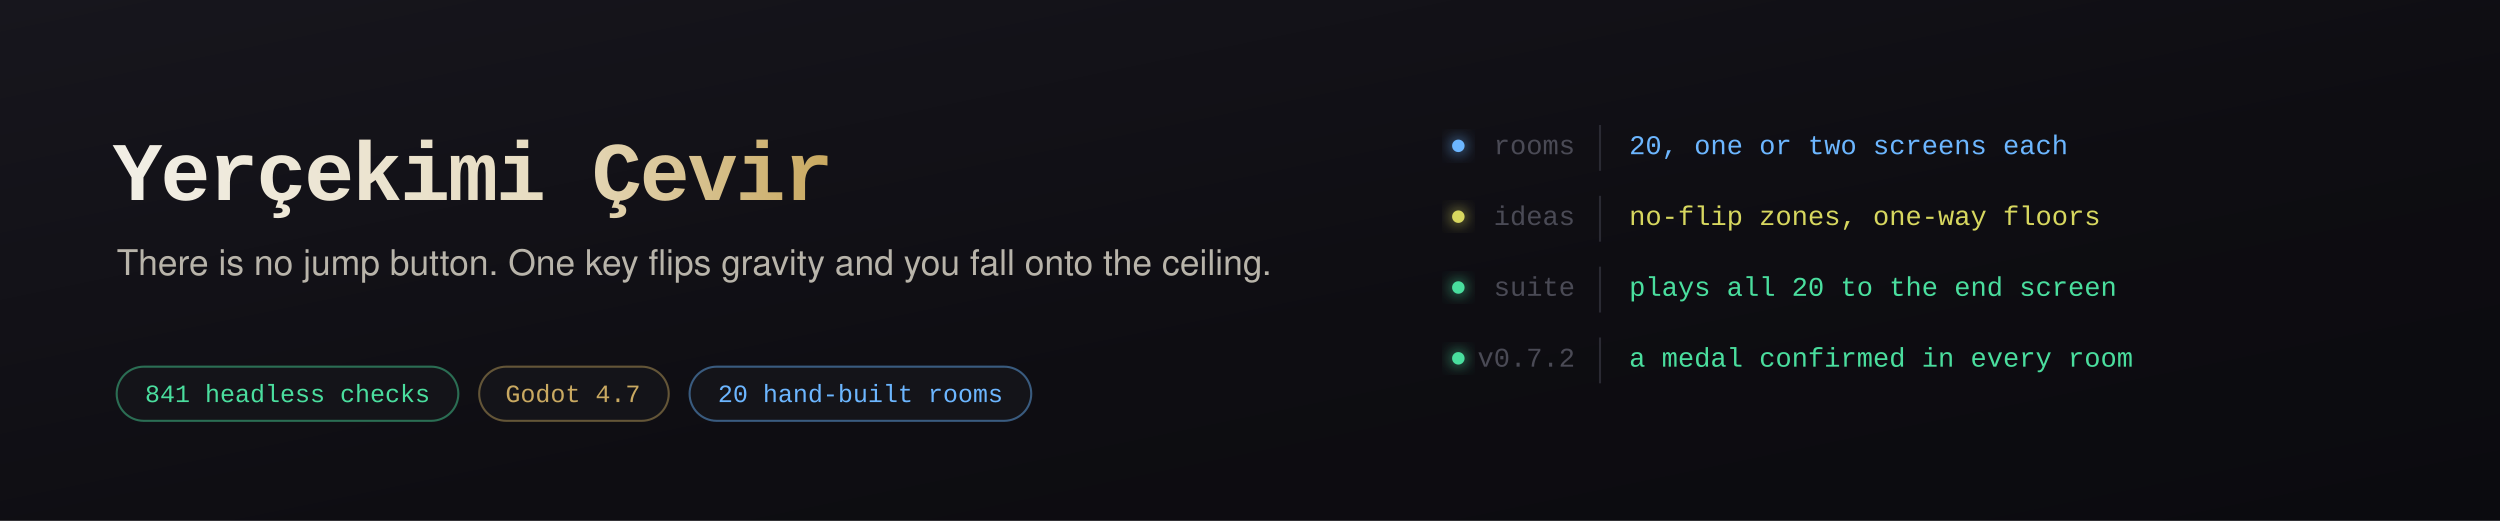
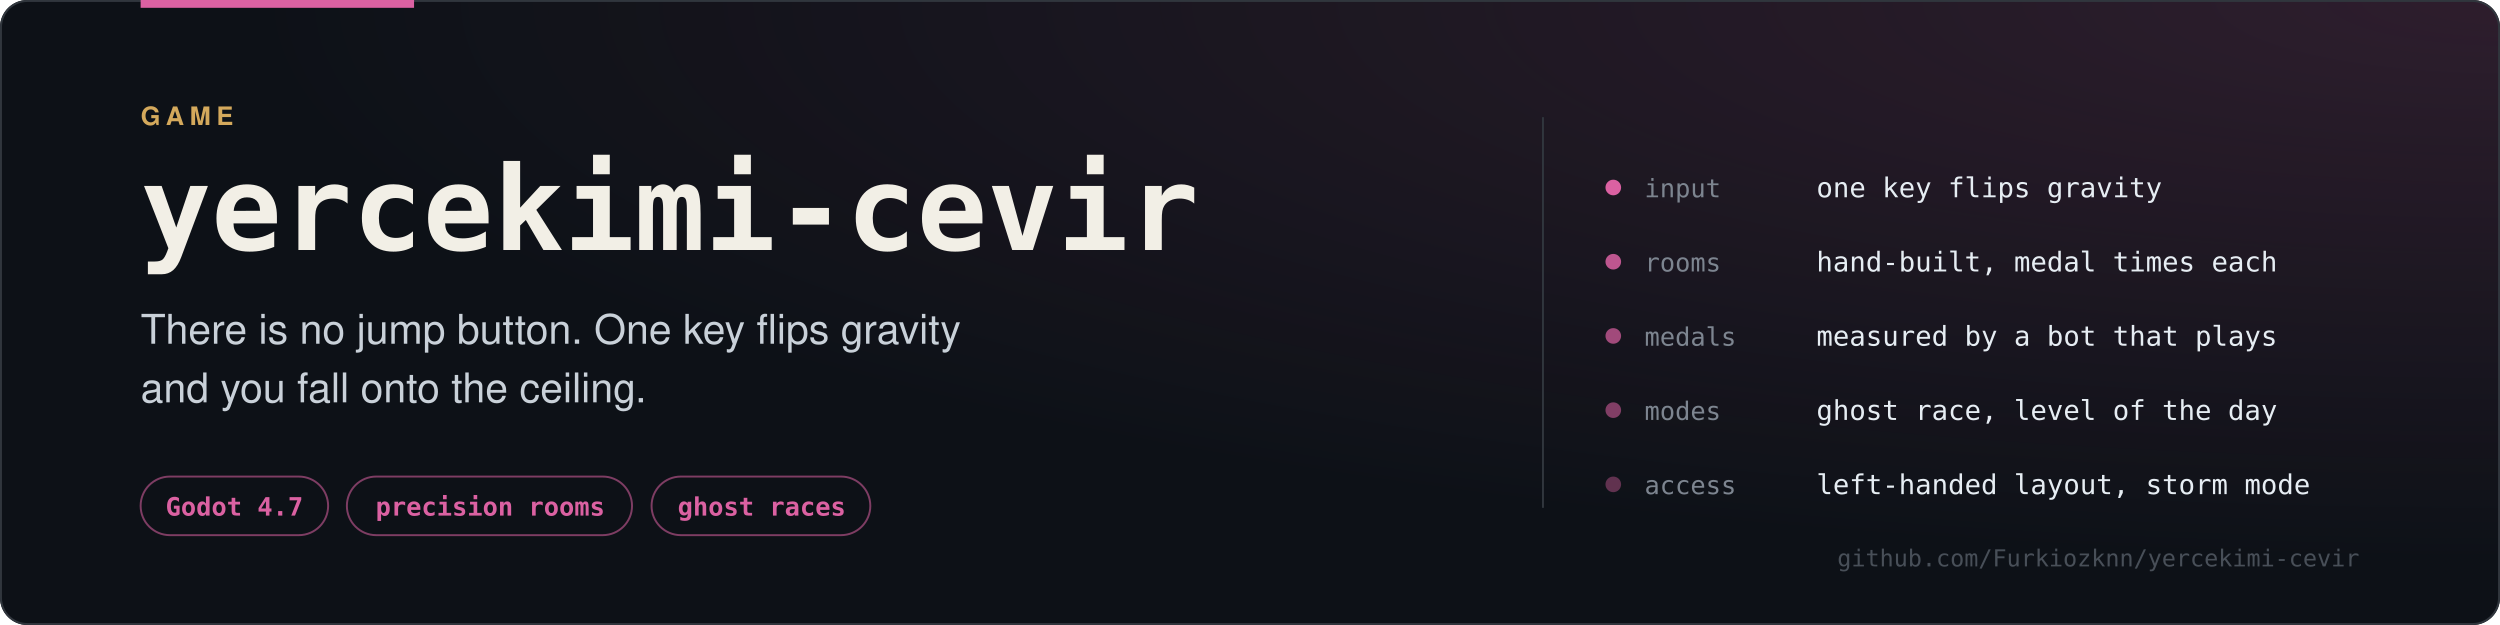
- <svg xmlns="http://www.w3.org/2000/svg" viewBox="0 0 1200 250" width="1200" height="250" role="img" aria-label="Yercekimi Cevir - a precision platformer where one key flips gravity, 20 rooms, Godot 4">
+ <svg xmlns="http://www.w3.org/2000/svg" width="1280" height="320" viewBox="0 0 1280 320" role="img" aria-labelledby="t d">
  <defs>
-     <linearGradient id="bg" x1="0%" y1="0%" x2="100%" y2="100%">
-       <stop offset="0%" stop-color="#17161d" />
-       <stop offset="58%" stop-color="#0e0d12" />
-       <stop offset="100%" stop-color="#0b0b0f" />
-     </linearGradient>
-     <linearGradient id="name" x1="0%" y1="0%" x2="100%" y2="0%">
-       <stop offset="0%" stop-color="#f2efe6" />
-       <stop offset="62%" stop-color="#e7dcc0" />
-       <stop offset="100%" stop-color="#c9a961" />
-     </linearGradient>
-     <linearGradient id="hair" x1="0%" y1="0%" x2="100%" y2="0%">
-       <stop offset="0%" stop-color="#c9a961" stop-opacity="0.5" />
-       <stop offset="100%" stop-color="#c9a961" stop-opacity="0" />
-     </linearGradient>
-     <filter id="glow" x="-80%" y="-80%" width="260%" height="260%">
-       <feGaussianBlur stdDeviation="3.5" result="b" />
-       <feMerge>
-         <feMergeNode in="b" />
-         <feMergeNode in="SourceGraphic" />
-       </feMerge>
-     </filter>
+     <radialGradient id="g" cx="1" cy="0" r="0.9">
+       <stop offset="0" stop-color="#db61a2" stop-opacity=".16" />
+       <stop offset="1" stop-color="#db61a2" stop-opacity="0" />
+     </radialGradient>
+     <style>.u{font:700 13px/1 -apple-system,BlinkMacSystemFont,'Segoe UI',Helvetica,Arial,'DejaVu Sans',sans-serif;letter-spacing:.22em;fill:#d4a95c}.n{font:700 60px/1 ui-monospace,SFMono-Regular,'SF Mono',Menlo,Consolas,'DejaVu Sans Mono',monospace;fill:#f2efe6}
+ .p{font:400 21px/1 -apple-system,BlinkMacSystemFont,'Segoe UI',Helvetica,Arial,'DejaVu Sans',sans-serif;fill:#c9d1d9}.c{fill:none;stroke:#db61a2;stroke-opacity:.55}.ct{font:600 13px/1 ui-monospace,SFMono-Regular,'SF Mono',Menlo,Consolas,'DejaVu Sans Mono',monospace;fill:#db61a2}
+ .k{font:400 13px/1 ui-monospace,SFMono-Regular,'SF Mono',Menlo,Consolas,'DejaVu Sans Mono',monospace;fill:#7d8590}.d{font:500 14px/1 ui-monospace,SFMono-Regular,'SF Mono',Menlo,Consolas,'DejaVu Sans Mono',monospace;fill:#e6edf3}.f{font:400 12px/1 ui-monospace,SFMono-Regular,'SF Mono',Menlo,Consolas,'DejaVu Sans Mono',monospace;fill:#484f58}</style>
  </defs>
-   <rect width="1200" height="250" fill="url(#bg)" />
-   <text x="54" y="96" font-family="'Cascadia Code','JetBrains Mono','SFMono-Regular',Consolas,'Liberation Mono',Menlo,monospace" font-weight="700" font-size="40" fill="url(#name)" letter-spacing="-1">Yerçekimi Çevir</text>
-   <text x="56" y="132" font-family="'Segoe UI',Verdana,Helvetica,sans-serif" font-size="17" fill="#c7c2b6" opacity="0.92">There is no jump button. One key flips gravity and you fall onto the ceiling.</text>
-   <line x1="56" y1="152" x2="330" y2="152" stroke="url(#hair)" stroke-width="1.5" />
-   <rect x="56" y="176" width="164" height="26" rx="13" fill="#141419" stroke="#4ade9e" stroke-opacity="0.45" />
-   <text x="138" y="193" text-anchor="middle" font-family="'Cascadia Code','JetBrains Mono','SFMono-Regular',Consolas,'Liberation Mono',Menlo,monospace" font-size="12" fill="#4ade9e">841 headless checks</text>
-   <rect x="230" y="176" width="91" height="26" rx="13" fill="#141419" stroke="#c9a961" stroke-opacity="0.45" />
-   <text x="275" y="193" text-anchor="middle" font-family="'Cascadia Code','JetBrains Mono','SFMono-Regular',Consolas,'Liberation Mono',Menlo,monospace" font-size="12" fill="#c9a961">Godot 4.7</text>
-   <rect x="331" y="176" width="164" height="26" rx="13" fill="#141419" stroke="#6cb6ff" stroke-opacity="0.45" />
-   <text x="413" y="193" text-anchor="middle" font-family="'Cascadia Code','JetBrains Mono','SFMono-Regular',Consolas,'Liberation Mono',Menlo,monospace" font-size="12" fill="#6cb6ff">20 hand-built rooms</text>
-   <text x="756" y="74" font-family="'Cascadia Code','JetBrains Mono','SFMono-Regular',Consolas,'Liberation Mono',Menlo,monospace" font-size="13" fill="#4a4a55" text-anchor="end">rooms</text>
-   <line x1="768" y1="60" x2="768" y2="82" stroke="#2a2a33" />
-   <text x="782" y="74" font-family="'Cascadia Code','JetBrains Mono','SFMono-Regular',Consolas,'Liberation Mono',Menlo,monospace" font-size="13" fill="#6cb6ff">20, one or two screens each</text>
-   <circle cx="700" cy="70" r="3" fill="#6cb6ff" filter="url(#glow)" />
-   <text x="756" y="108" font-family="'Cascadia Code','JetBrains Mono','SFMono-Regular',Consolas,'Liberation Mono',Menlo,monospace" font-size="13" fill="#4a4a55" text-anchor="end">ideas</text>
-   <line x1="768" y1="94" x2="768" y2="116" stroke="#2a2a33" />
-   <text x="782" y="108" font-family="'Cascadia Code','JetBrains Mono','SFMono-Regular',Consolas,'Liberation Mono',Menlo,monospace" font-size="13" fill="#d7d75f">no-flip zones, one-way floors</text>
-   <circle cx="700" cy="104" r="3" fill="#d7d75f" filter="url(#glow)" />
-   <text x="756" y="142" font-family="'Cascadia Code','JetBrains Mono','SFMono-Regular',Consolas,'Liberation Mono',Menlo,monospace" font-size="13" fill="#4a4a55" text-anchor="end">suite</text>
-   <line x1="768" y1="128" x2="768" y2="150" stroke="#2a2a33" />
-   <text x="782" y="142" font-family="'Cascadia Code','JetBrains Mono','SFMono-Regular',Consolas,'Liberation Mono',Menlo,monospace" font-size="13" fill="#4ade9e">plays all 20 to the end screen</text>
-   <circle cx="700" cy="138" r="3" fill="#4ade9e" filter="url(#glow)" />
-   <text x="756" y="176" font-family="'Cascadia Code','JetBrains Mono','SFMono-Regular',Consolas,'Liberation Mono',Menlo,monospace" font-size="13" fill="#4a4a55" text-anchor="end">v0.7.2</text>
-   <line x1="768" y1="162" x2="768" y2="184" stroke="#2a2a33" />
-   <text x="782" y="176" font-family="'Cascadia Code','JetBrains Mono','SFMono-Regular',Consolas,'Liberation Mono',Menlo,monospace" font-size="13" fill="#4ade9e">a medal confirmed in every room</text>
-   <circle cx="700" cy="172" r="3" fill="#4ade9e" filter="url(#glow)" />
+   <rect width="1280" height="320" rx="14" fill="#0d1117" />
+   <rect width="1280" height="320" rx="14" fill="url(#g)" />
+   <rect x="0.5" y="0.5" width="1279" height="319" rx="13.5" fill="none" stroke="#30363d" />
+   <rect x="72" y="0" width="140" height="4" fill="#db61a2" />
+   <text x="72" y="64" class="u">GAME</text>
+   <text x="72" y="128" class="n">yercekimi-cevir</text>
+   <text x="72" y="176" class="p">There is no jump button. One key flips gravity</text>
+   <text x="72" y="206" class="p">and you fall onto the ceiling.</text>
+   <rect x="72" y="244" width="96" height="30" rx="15" class="c" />
+   <text x="120" y="264" class="ct" text-anchor="middle">Godot 4.7</text>
+   <rect x="177.6" y="244" width="146" height="30" rx="15" class="c" />
+   <text x="251" y="264" class="ct" text-anchor="middle">precision rooms</text>
+   <rect x="333.6" y="244" width="112" height="30" rx="15" class="c" />
+   <text x="390" y="264" class="ct" text-anchor="middle">ghost races</text>
+   <line x1="790" y1="60" x2="790" y2="260" stroke="#30363d" />
+   <circle cx="826" cy="96" r="4" fill="#db61a2" opacity="1.00" />
+   <text x="842" y="101" class="k">input</text>
+   <text x="930" y="101" class="d">one key flips gravity</text>
+   <circle cx="826" cy="134" r="4" fill="#db61a2" opacity="0.85" />
+   <text x="842" y="139" class="k">rooms</text>
+   <text x="930" y="139" class="d">hand-built, medal times each</text>
+   <circle cx="826" cy="172" r="4" fill="#db61a2" opacity="0.70" />
+   <text x="842" y="177" class="k">medals</text>
+   <text x="930" y="177" class="d">measured by a bot that plays</text>
+   <circle cx="826" cy="210" r="4" fill="#db61a2" opacity="0.55" />
+   <text x="842" y="215" class="k">modes</text>
+   <text x="930" y="215" class="d">ghost race, level of the day</text>
+   <circle cx="826" cy="248" r="4" fill="#db61a2" opacity="0.40" />
+   <text x="842" y="253" class="k">access</text>
+   <text x="930" y="253" class="d">left-handed layout, storm mode</text>
+   <text x="1208" y="290" class="f" text-anchor="end">github.com/Furkiozknn/yercekimi-cevir</text>
</svg>
